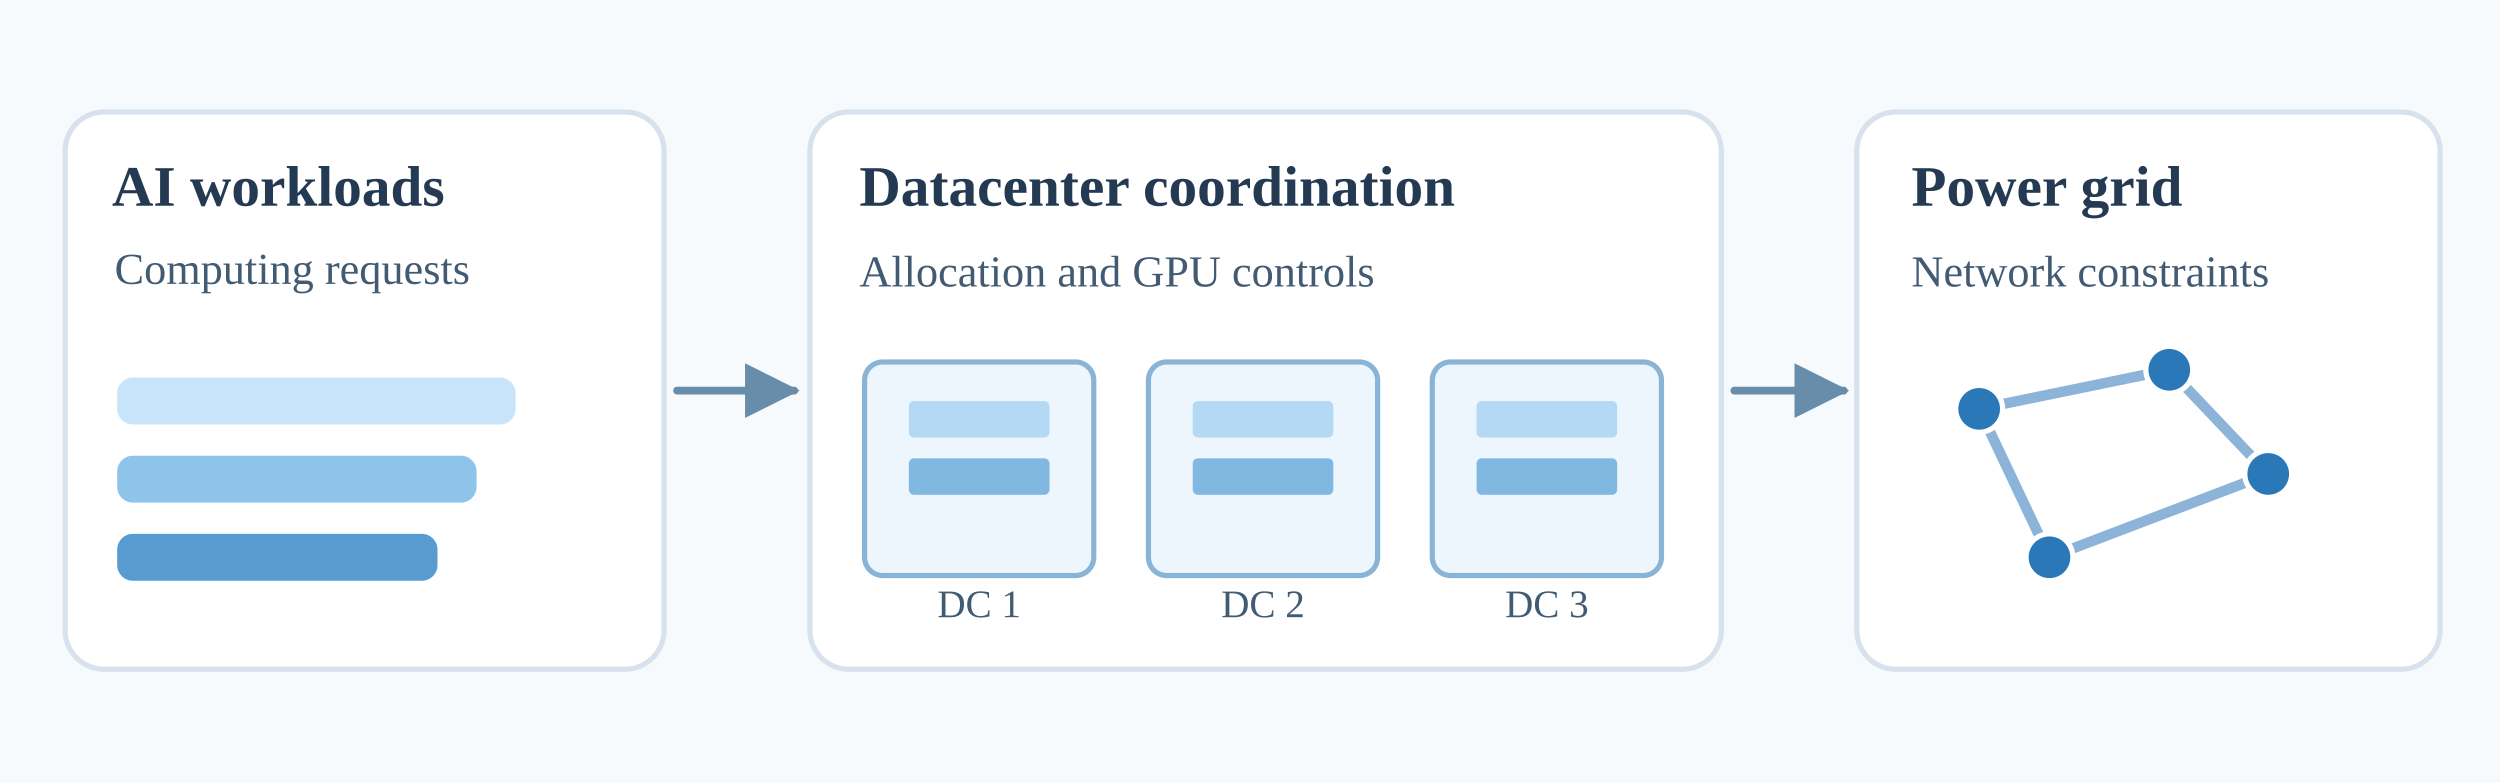
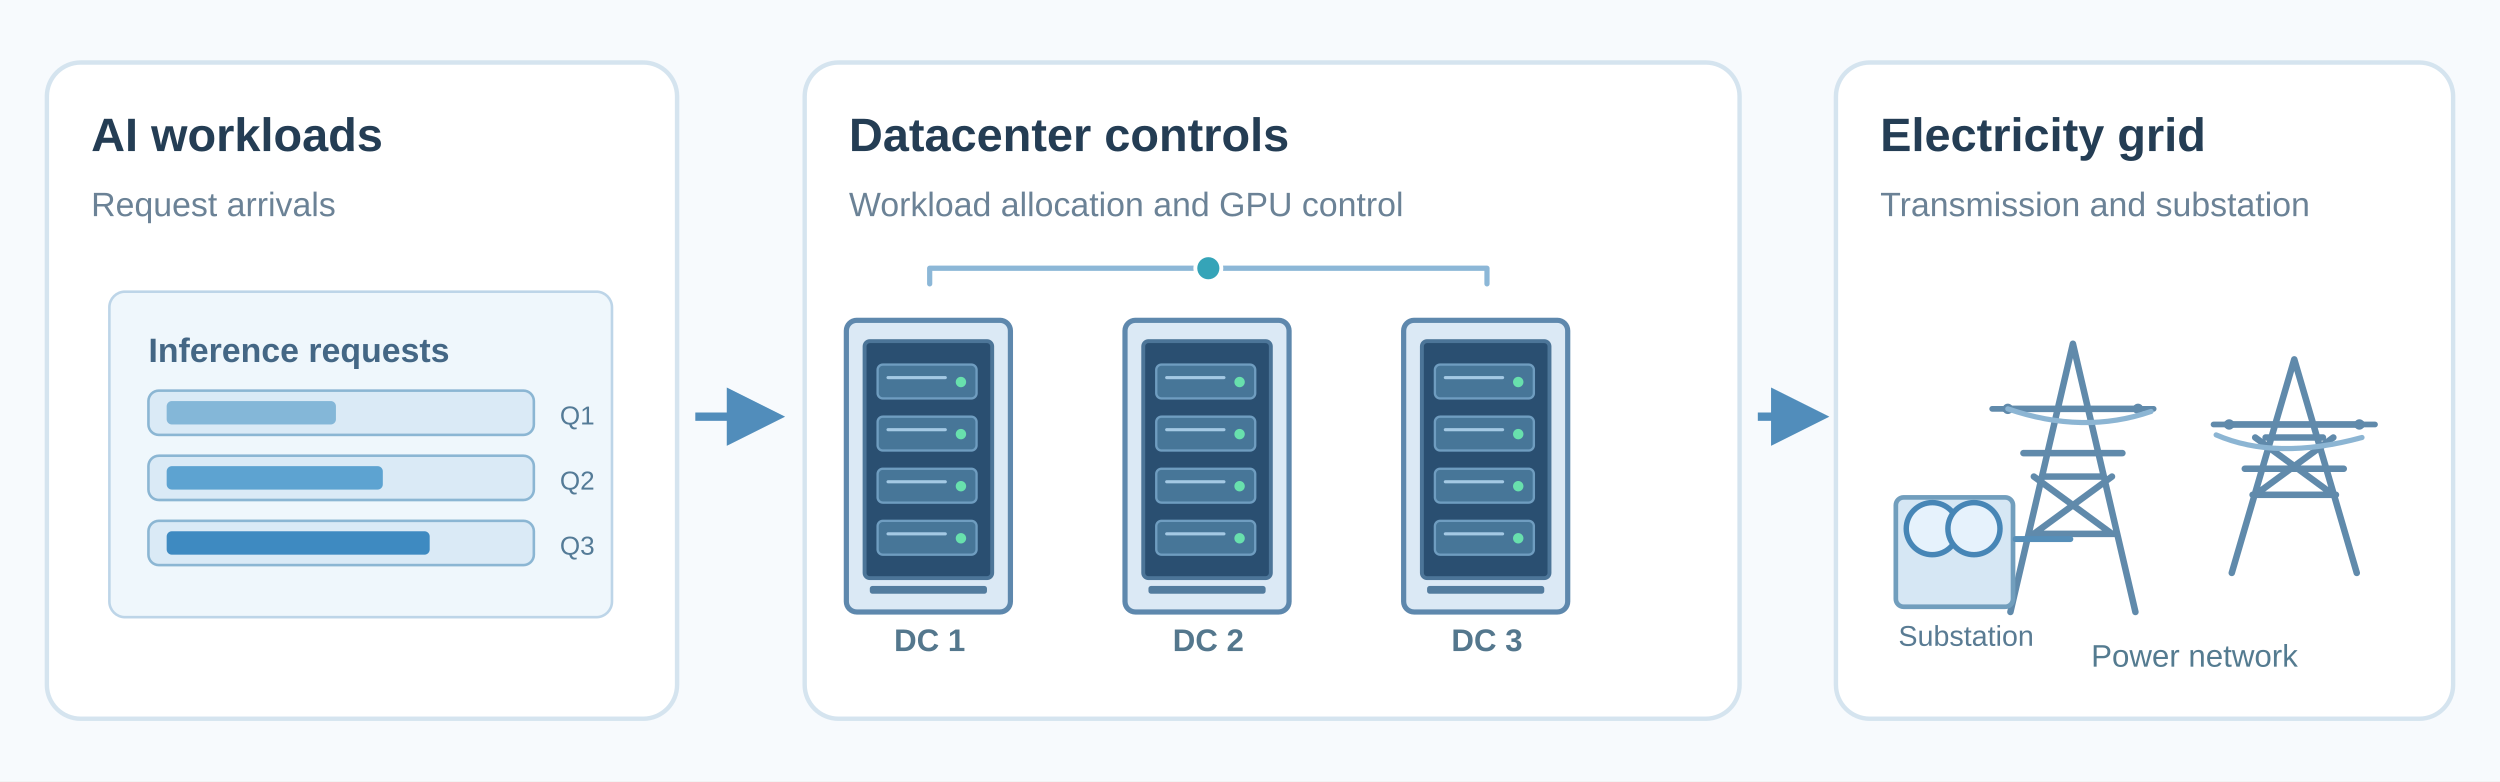
- <svg xmlns="http://www.w3.org/2000/svg" width="960" height="300" viewBox="0 0 960 300" role="img" aria-labelledby="title">
+ <svg xmlns="http://www.w3.org/2000/svg" width="960" height="300" viewBox="0 0 960 300" role="img" aria-labelledby="diagram-title">
  <defs>
-     <marker id="arrow" viewBox="0 0 10 10" refX="9" refY="5" markerWidth="7" markerHeight="7" orient="auto-start-reverse">
-       <path d="M0 0 L10 5 L0 10 Z" fill="#688daa" />
+     <marker id="arr" viewBox="0 0 10 10" refX="8" refY="5" markerWidth="7" markerHeight="7" orient="auto">
+       <path d="M0 0 L10 5 L0 10 Z" fill="#518dbb" />
    </marker>
  </defs>
  <rect width="960" height="300" fill="#f7fafd" />
-   <rect x="25" y="43" width="230" height="214" rx="15" fill="#fff" stroke="#d7e2ed" stroke-width="2" />
-   <text x="43" y="79" font-size="22" font-weight="700" fill="#243a52">AI workloads</text>
-   <text x="44" y="109" font-size="17" text-anchor="start" fill="#425b73">Computing requests</text>
-   <rect x="45" y="145" rx="6" width="153" height="18" fill="#c7e4fa" />
-   <rect x="45" y="175" rx="6" width="138" height="18" fill="#8fc4ea" />
-   <rect x="45" y="205" rx="6" width="123" height="18" fill="#579bd0" />
-   <line x1="260" y1="150" x2="305" y2="150" stroke="#688daa" stroke-width="3" stroke-linecap="round" marker-end="url(#arrow)" />
-   <rect x="311" y="43" width="350" height="214" rx="15" fill="#fff" stroke="#d7e2ed" stroke-width="2" />
-   <text x="330" y="79" font-size="22" font-weight="700" fill="#243a52">Datacenter coordination</text>
-   <text x="330" y="110" font-size="17" text-anchor="start" fill="#425b73">Allocation and GPU controls</text>
-   <rect x="332" y="139" width="88" height="82" rx="7" fill="#edf6fd" stroke="#89b4d6" stroke-width="2" />
-   <rect x="349" y="154" width="54" height="14" rx="2" fill="#b4d9f4" />
-   <rect x="349" y="176" width="54" height="14" rx="2" fill="#80b8e1" />
-   <text x="376" y="237" font-size="15" text-anchor="middle" fill="#425b73">DC 1</text>
-   <rect x="441" y="139" width="88" height="82" rx="7" fill="#edf6fd" stroke="#89b4d6" stroke-width="2" />
-   <rect x="458" y="154" width="54" height="14" rx="2" fill="#b4d9f4" />
-   <rect x="458" y="176" width="54" height="14" rx="2" fill="#80b8e1" />
-   <text x="485" y="237" font-size="15" text-anchor="middle" fill="#425b73">DC 2</text>
-   <rect x="550" y="139" width="88" height="82" rx="7" fill="#edf6fd" stroke="#89b4d6" stroke-width="2" />
-   <rect x="567" y="154" width="54" height="14" rx="2" fill="#b4d9f4" />
-   <rect x="567" y="176" width="54" height="14" rx="2" fill="#80b8e1" />
-   <text x="594" y="237" font-size="15" text-anchor="middle" fill="#425b73">DC 3</text>
-   <line x1="666" y1="150" x2="708" y2="150" stroke="#688daa" stroke-width="3" stroke-linecap="round" marker-end="url(#arrow)" />
-   <rect x="713" y="43" width="224" height="214" rx="15" fill="#fff" stroke="#d7e2ed" stroke-width="2" />
-   <text x="734" y="79" font-size="22" font-weight="700" fill="#243a52">Power grid</text>
-   <text x="734" y="110" font-size="17" text-anchor="start" fill="#425b73">Network constraints</text>
-   <line x1="760" y1="157" x2="833" y2="142" stroke="#8cb4d8" stroke-width="4" stroke-linecap="round" />
-   <line x1="833" y1="142" x2="871" y2="182" stroke="#8cb4d8" stroke-width="4" stroke-linecap="round" />
-   <line x1="760" y1="157" x2="787" y2="214" stroke="#8cb4d8" stroke-width="4" stroke-linecap="round" />
-   <line x1="871" y1="182" x2="787" y2="214" stroke="#8cb4d8" stroke-width="4" stroke-linecap="round" />
-   <circle cx="760" cy="157" r="9" fill="#2b78b9" stroke="#fff" stroke-width="2" />
-   <circle cx="833" cy="142" r="9" fill="#2b78b9" stroke="#fff" stroke-width="2" />
-   <circle cx="871" cy="182" r="9" fill="#2b78b9" stroke="#fff" stroke-width="2" />
-   <circle cx="787" cy="214" r="9" fill="#2b78b9" stroke="#fff" stroke-width="2" />
+   <rect x="18" y="24" width="242" height="252" rx="13" fill="#fff" stroke="#d5e4ef" stroke-width="1.7" />
+   <text x="35" y="58" font-size="18" font-family="Arial,Helvetica,sans-serif" text-anchor="start" fill="#243d54" font-weight="700">AI workloads</text>
+   <text x="35" y="83" font-size="13" font-family="Arial,Helvetica,sans-serif" text-anchor="start" fill="#6b8296">Request arrivals</text>
+   <rect x="42" y="112" width="193" height="125" rx="6" fill="#eff7fc" stroke="#bdd5e8" stroke-width="1" />
+   <text x="57" y="139" font-size="13" font-family="Arial,Helvetica,sans-serif" text-anchor="start" fill="#446785" font-weight="700">Inference requests</text>
+   <rect x="57" y="150" width="148" height="17" rx="4" fill="#daeaf6" stroke="#8bb6d3" stroke-width="1" />
+   <rect x="64" y="154" width="65" height="9" rx="2" fill="#84b7d8" stroke="none" stroke-width="0" />
+   <text x="215" y="163" font-size="10" font-family="Arial,Helvetica,sans-serif" text-anchor="start" fill="#547b97">Q1</text>
+   <rect x="57" y="175" width="148" height="17" rx="4" fill="#daeaf6" stroke="#8bb6d3" stroke-width="1" />
+   <rect x="64" y="179" width="83" height="9" rx="2" fill="#5da3d1" stroke="none" stroke-width="0" />
+   <text x="215" y="188" font-size="10" font-family="Arial,Helvetica,sans-serif" text-anchor="start" fill="#547b97">Q2</text>
+   <rect x="57" y="200" width="148" height="17" rx="4" fill="#daeaf6" stroke="#8bb6d3" stroke-width="1" />
+   <rect x="64" y="204" width="101" height="9" rx="2" fill="#3e8ac1" stroke="none" stroke-width="0" />
+   <text x="215" y="213" font-size="10" font-family="Arial,Helvetica,sans-serif" text-anchor="start" fill="#547b97">Q3</text>
+   <path d="M 267 160 L 297 160" fill="none" stroke="#518dbb" stroke-width="3.2" marker-end="url(#arr)" />
+   <rect x="309" y="24" width="359" height="252" rx="13" fill="#fff" stroke="#d5e4ef" stroke-width="1.7" />
+   <text x="326" y="58" font-size="18" font-family="Arial,Helvetica,sans-serif" text-anchor="start" fill="#243d54" font-weight="700">Datacenter controls</text>
+   <text x="326" y="83" font-size="13" font-family="Arial,Helvetica,sans-serif" text-anchor="start" fill="#6b8296">Workload allocation and GPU control</text>
+   <rect x="325" y="123" width="63" height="112" rx="4" fill="#dbe9f5" stroke="#5e88ad" stroke-width="2" />
+   <rect x="332" y="131" width="49" height="91" rx="2" fill="#2a4f71" stroke="#4c7598" stroke-width="1.5" />
+   <rect x="337" y="140" width="38" height="13" rx="2" fill="#477698" stroke="#6f9dc0" stroke-width="0.9" />
+   <line x1="341" y1="145" x2="363" y2="145" stroke="#a4c9e4" stroke-width="1.2" stroke-linecap="round" />
+   <circle cx="369" cy="146.7" r="2" fill="#68e0ad" stroke="#68e0ad" stroke-width="0" />
+   <rect x="337" y="160" width="38" height="13" rx="2" fill="#477698" stroke="#6f9dc0" stroke-width="0.9" />
+   <line x1="341" y1="165" x2="363" y2="165" stroke="#a4c9e4" stroke-width="1.2" stroke-linecap="round" />
+   <circle cx="369" cy="166.7" r="2" fill="#68e0ad" stroke="#68e0ad" stroke-width="0" />
+   <rect x="337" y="180" width="38" height="13" rx="2" fill="#477698" stroke="#6f9dc0" stroke-width="0.9" />
+   <line x1="341" y1="185" x2="363" y2="185" stroke="#a4c9e4" stroke-width="1.2" stroke-linecap="round" />
+   <circle cx="369" cy="186.7" r="2" fill="#68e0ad" stroke="#68e0ad" stroke-width="0" />
+   <rect x="337" y="200" width="38" height="13" rx="2" fill="#477698" stroke="#6f9dc0" stroke-width="0.9" />
+   <line x1="341" y1="205" x2="363" y2="205" stroke="#a4c9e4" stroke-width="1.2" stroke-linecap="round" />
+   <circle cx="369" cy="206.7" r="2" fill="#68e0ad" stroke="#68e0ad" stroke-width="0" />
+   <rect x="334" y="225" width="45" height="3" rx="1" fill="#537c9e" stroke="#537c9e" stroke-width="0" />
+   <text x="357" y="250" font-size="12" font-family="Arial,Helvetica,sans-serif" text-anchor="middle" fill="#54778d" font-weight="700">DC 1</text>
+   <rect x="432" y="123" width="63" height="112" rx="4" fill="#dbe9f5" stroke="#5e88ad" stroke-width="2" />
+   <rect x="439" y="131" width="49" height="91" rx="2" fill="#2a4f71" stroke="#4c7598" stroke-width="1.5" />
+   <rect x="444" y="140" width="38" height="13" rx="2" fill="#477698" stroke="#6f9dc0" stroke-width="0.9" />
+   <line x1="448" y1="145" x2="470" y2="145" stroke="#a4c9e4" stroke-width="1.2" stroke-linecap="round" />
+   <circle cx="476" cy="146.7" r="2" fill="#68e0ad" stroke="#68e0ad" stroke-width="0" />
+   <rect x="444" y="160" width="38" height="13" rx="2" fill="#477698" stroke="#6f9dc0" stroke-width="0.9" />
+   <line x1="448" y1="165" x2="470" y2="165" stroke="#a4c9e4" stroke-width="1.2" stroke-linecap="round" />
+   <circle cx="476" cy="166.7" r="2" fill="#68e0ad" stroke="#68e0ad" stroke-width="0" />
+   <rect x="444" y="180" width="38" height="13" rx="2" fill="#477698" stroke="#6f9dc0" stroke-width="0.9" />
+   <line x1="448" y1="185" x2="470" y2="185" stroke="#a4c9e4" stroke-width="1.2" stroke-linecap="round" />
+   <circle cx="476" cy="186.7" r="2" fill="#68e0ad" stroke="#68e0ad" stroke-width="0" />
+   <rect x="444" y="200" width="38" height="13" rx="2" fill="#477698" stroke="#6f9dc0" stroke-width="0.9" />
+   <line x1="448" y1="205" x2="470" y2="205" stroke="#a4c9e4" stroke-width="1.2" stroke-linecap="round" />
+   <circle cx="476" cy="206.7" r="2" fill="#68e0ad" stroke="#68e0ad" stroke-width="0" />
+   <rect x="441" y="225" width="45" height="3" rx="1" fill="#537c9e" stroke="#537c9e" stroke-width="0" />
+   <text x="464" y="250" font-size="12" font-family="Arial,Helvetica,sans-serif" text-anchor="middle" fill="#54778d" font-weight="700">DC 2</text>
+   <rect x="539" y="123" width="63" height="112" rx="4" fill="#dbe9f5" stroke="#5e88ad" stroke-width="2" />
+   <rect x="546" y="131" width="49" height="91" rx="2" fill="#2a4f71" stroke="#4c7598" stroke-width="1.5" />
+   <rect x="551" y="140" width="38" height="13" rx="2" fill="#477698" stroke="#6f9dc0" stroke-width="0.9" />
+   <line x1="555" y1="145" x2="577" y2="145" stroke="#a4c9e4" stroke-width="1.2" stroke-linecap="round" />
+   <circle cx="583" cy="146.7" r="2" fill="#68e0ad" stroke="#68e0ad" stroke-width="0" />
+   <rect x="551" y="160" width="38" height="13" rx="2" fill="#477698" stroke="#6f9dc0" stroke-width="0.9" />
+   <line x1="555" y1="165" x2="577" y2="165" stroke="#a4c9e4" stroke-width="1.2" stroke-linecap="round" />
+   <circle cx="583" cy="166.7" r="2" fill="#68e0ad" stroke="#68e0ad" stroke-width="0" />
+   <rect x="551" y="180" width="38" height="13" rx="2" fill="#477698" stroke="#6f9dc0" stroke-width="0.9" />
+   <line x1="555" y1="185" x2="577" y2="185" stroke="#a4c9e4" stroke-width="1.2" stroke-linecap="round" />
+   <circle cx="583" cy="186.7" r="2" fill="#68e0ad" stroke="#68e0ad" stroke-width="0" />
+   <rect x="551" y="200" width="38" height="13" rx="2" fill="#477698" stroke="#6f9dc0" stroke-width="0.9" />
+   <line x1="555" y1="205" x2="577" y2="205" stroke="#a4c9e4" stroke-width="1.2" stroke-linecap="round" />
+   <circle cx="583" cy="206.7" r="2" fill="#68e0ad" stroke="#68e0ad" stroke-width="0" />
+   <rect x="548" y="225" width="45" height="3" rx="1" fill="#537c9e" stroke="#537c9e" stroke-width="0" />
+   <text x="571" y="250" font-size="12" font-family="Arial,Helvetica,sans-serif" text-anchor="middle" fill="#54778d" font-weight="700">DC 3</text>
+   <path d="M 357 109 V 103 H 571 V109" fill="none" stroke="#8cb7d7" stroke-width="2" stroke-linejoin="round" stroke-linecap="round" />
+   <circle cx="464" cy="103" r="5" fill="#35a4b8" stroke="#fff" stroke-width="1.5" />
+   <path d="M 675 160 L 698 160" fill="none" stroke="#518dbb" stroke-width="3.2" marker-end="url(#arr)" />
+   <rect x="705" y="24" width="237" height="252" rx="13" fill="#fff" stroke="#d5e4ef" stroke-width="1.7" />
+   <text x="722" y="58" font-size="18" font-family="Arial,Helvetica,sans-serif" text-anchor="start" fill="#243d54" font-weight="700">Electricity grid</text>
+   <text x="722" y="83" font-size="13" font-family="Arial,Helvetica,sans-serif" text-anchor="start" fill="#6b8296">Transmission and substation</text>
+   <path d="M 772 235 L 796 132 L 820 235 M 780 205 L 812 205 M 785 183 L 807 183 M 770 157 L 822 157 M 777 174 L 815 174 M 781 205 L 811 183 M 811 205 L 781 183" fill="none" stroke="#608aab" stroke-width="2.5" stroke-linejoin="round" stroke-linecap="round" />
+   <line x1="765" y1="157" x2="827" y2="157" stroke="#608aab" stroke-width="2.2" stroke-linecap="round" />
+   <circle cx="771" cy="157" r="2" fill="#608aab" stroke="#608aab" stroke-width="0" />
+   <circle cx="821" cy="157" r="2" fill="#608aab" stroke="#608aab" stroke-width="0" />
+   <path d="M 857 220 L 881 138 L 905 220 M 865 190 L 897 190 M 870 168 L 892 168 M 855 163 L 907 163 M 862 180 L 900 180 M 866 190 L 896 168 M 896 190 L 866 168" fill="none" stroke="#608aab" stroke-width="2.5" stroke-linejoin="round" stroke-linecap="round" />
+   <line x1="850" y1="163" x2="912" y2="163" stroke="#608aab" stroke-width="2.2" stroke-linecap="round" />
+   <circle cx="856" cy="163" r="2" fill="#608aab" stroke="#608aab" stroke-width="0" />
+   <circle cx="906" cy="163" r="2" fill="#608aab" stroke="#608aab" stroke-width="0" />
+   <path d="M 771 157 Q 800 167 826 158 M 851 167 Q 874 177 907 168" fill="none" stroke="#8cb5d3" stroke-width="2" stroke-linejoin="round" stroke-linecap="round" />
+   <rect x="728" y="191" width="45" height="42" rx="3" fill="#d6e7f4" stroke="#719ebd" stroke-width="1.8" />
+   <circle cx="742" cy="203" r="10" fill="#e6f2fc" stroke="#4786b6" stroke-width="2.1" />
+   <circle cx="758" cy="203" r="10" fill="#e6f2fc" stroke="#4786b6" stroke-width="2.1" />
+   <text x="729" y="248" font-size="11" font-family="Arial,Helvetica,sans-serif" text-anchor="start" fill="#597b93">Substation</text>
+   <line x1="774" y1="207" x2="795" y2="207" stroke="#568fb9" stroke-width="2.3" stroke-linecap="round" />
+   <text x="803" y="256" font-size="12" font-family="Arial,Helvetica,sans-serif" text-anchor="start" fill="#547b90">Power network</text>
</svg>
